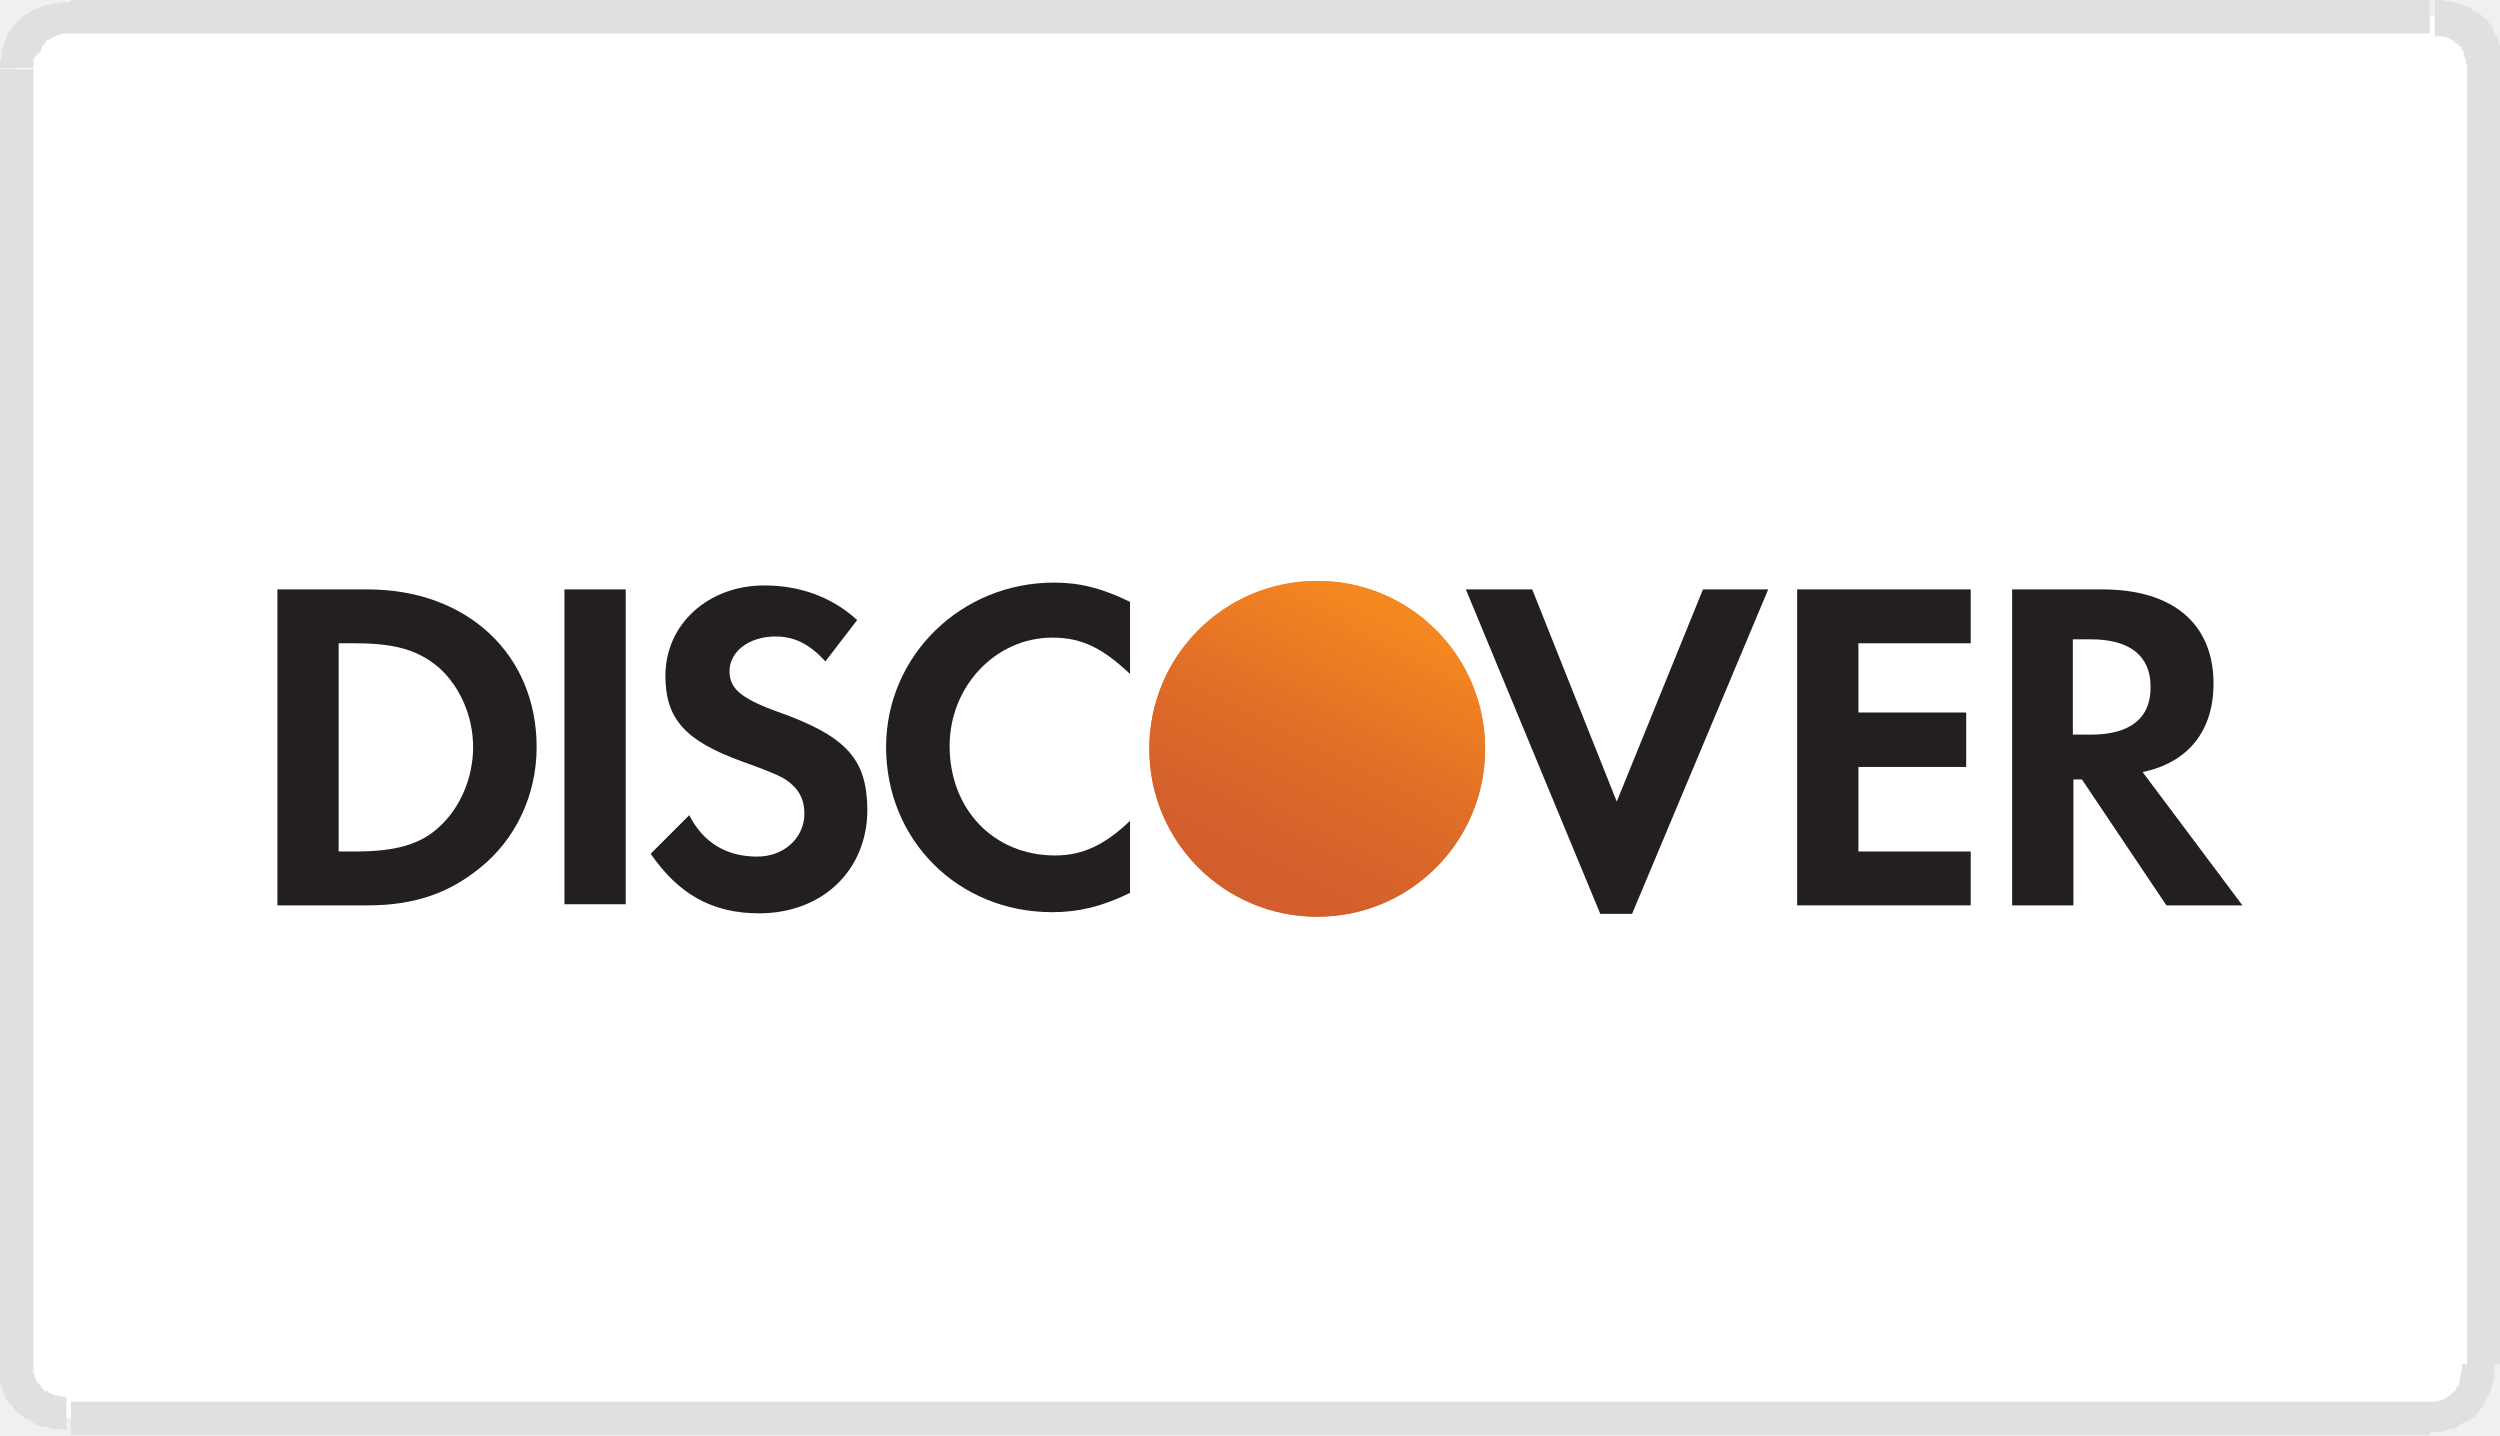
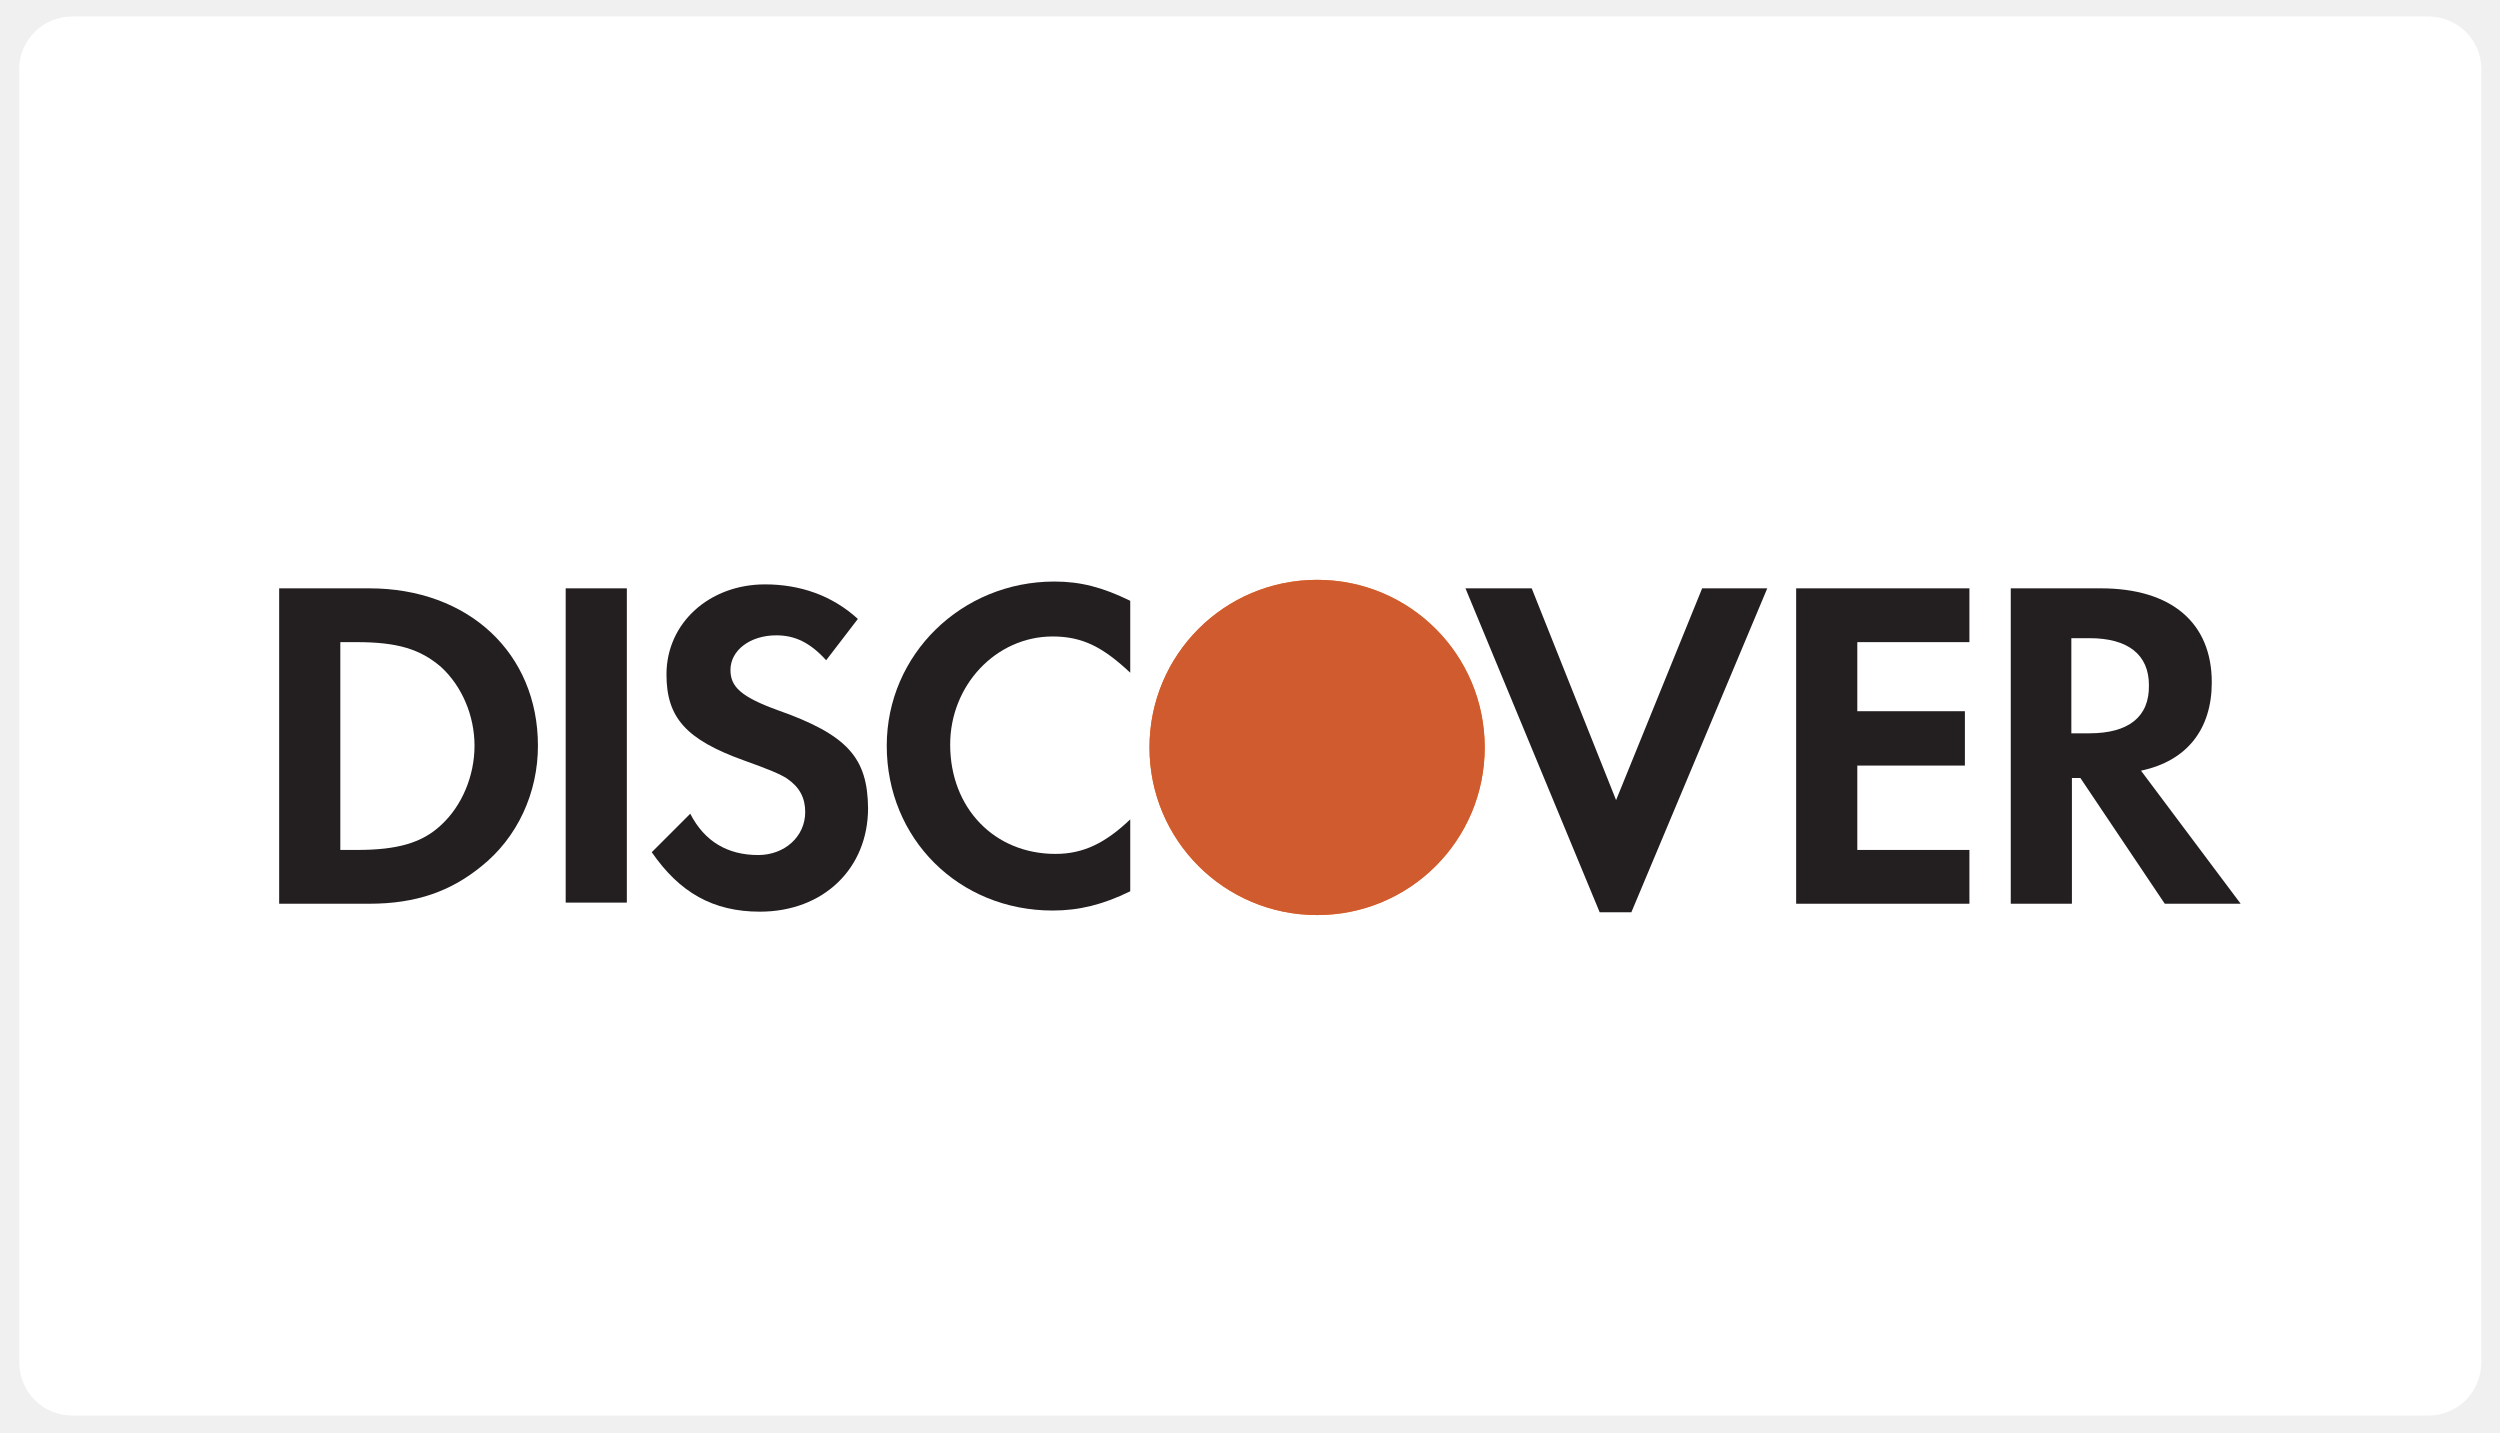
- <svg xmlns="http://www.w3.org/2000/svg" version="1.1" id="Layer_1" x="0px" y="0px" width="440.7px" height="253px" viewBox="1328.9 -45 440.7 253" style="enable-background:new 1328.9 -45 440.7 253;" xml:space="preserve">
-   <style type="text/css">
- 	.st0{fill:#FFFFFF;}
- 	.st1{fill:#E0E0E0;}
- 	.st2{fill:#231F20;}
- 	.st3{fill:url(#XMLID_2_);}
- 	.st4{fill:url(#XMLID_3_);}
- </style>
+ <svg xmlns="http://www.w3.org/2000/svg" xml:space="preserve" width="116.814mm" height="66.94mm" version="1.1" style="shape-rendering:geometricPrecision; text-rendering:geometricPrecision; image-rendering:optimizeQuality; fill-rule:evenodd; clip-rule:evenodd" viewBox="0 0 11681.34 6693.95">
+   <defs>
+     <style type="text/css">
+    
+     .fil1 {fill:none;fill-rule:nonzero}
+     .fil2 {fill:#231F20;fill-rule:nonzero}
+     .fil0 {fill:white;fill-rule:nonzero}
+     .fil4 {fill:url(#id0);fill-rule:nonzero}
+     .fil3 {fill:url(#id1);fill-rule:nonzero}
+    
+   </style>
+     <linearGradient id="id0" gradientUnits="userSpaceOnUse" x1="6469.05" y1="-846.66" x2="5675.32" y2="687.91">
+       <stop offset="0" style="stop-opacity:1; stop-color:#F58720" />
+       <stop offset="0.361" style="stop-opacity:1; stop-color:#E16F27" />
+       <stop offset="0.702" style="stop-opacity:1; stop-color:#D4602C" />
+       <stop offset="0.98" style="stop-opacity:1; stop-color:#D05B2E" />
+       <stop offset="1" style="stop-opacity:1; stop-color:#D05B2E" />
+     </linearGradient>
+     <linearGradient id="id1" gradientUnits="userSpaceOnUse" x1="6548.41" y1="-846.6" x2="5992.8" y2="0.04">
+       <stop offset="0" style="stop-opacity:1; stop-color:#F89F20" />
+       <stop offset="0.251" style="stop-opacity:1; stop-color:#F79A20" />
+       <stop offset="0.529" style="stop-opacity:1; stop-color:#F68D20" />
+       <stop offset="0.62" style="stop-opacity:1; stop-color:#F58720" />
+       <stop offset="0.722" style="stop-opacity:1; stop-color:#F48120" />
+       <stop offset="1" style="stop-opacity:1; stop-color:#F37521" />
+     </linearGradient>
+   </defs>
  <g id="Layer_x0020_1">
-     <g>
-       <path class="st0" d="M1341.4-42.1h415.8c5.4,0,9.5,4.2,9.5,9.3v228.3c0,5.4-4.2,9.5-9.5,9.5h-415.8c-5.4,0-9.5-4.2-9.5-9.5V-32.8    C1331.9-37.9,1336-42.1,1341.4-42.1z" />
-       <path id="_x31_" class="st1" d="M1757.2-39.1h-415.8V-45h415.8l0,0V-39.1z M1769.7-32.8h-5.9l0,0V-33v-0.5v-0.2l-0.2-0.2v-0.5    v-0.2l-0.2-0.2v-0.2l-0.2-0.2V-36l-0.2-0.2l-0.2-0.2v-0.2l-0.2-0.2l-0.2-0.2l-0.2-0.2l-0.2-0.2h-0.2l-0.2-0.2l-0.2-0.2l-0.2-0.2    h-0.2l-0.2-0.2h-0.2l-0.2-0.2h-0.5l-0.2-0.2h-0.2h-0.2h-0.5h-0.2h-0.5V-45h0.7h0.7l0.5,0.2h0.7l0.5,0.2h0.5l0.7,0.2l0.5,0.2    l0.5,0.2l0.5,0.2l0.5,0.2l0.5,0.5l0.5,0.2l0.5,0.2l0.5,0.5l0.5,0.5l0.5,0.2l0.2,0.5l0.5,0.5l0.2,0.5l0.2,0.5l0.2,0.5l0.5,0.5    l0.2,0.7v0.5l0.2,0.5l0.2,0.7l0.2,0.5v0.5v0.7v0.7L1769.7-32.8L1769.7-32.8z M1763.8,195.5V-32.8h5.9v228.3l0,0H1763.8z     M1757.2,208v-5.9l0,0h0.5h0.2h0.5l0.2-0.2h0.2h0.2l0.5-0.2h0.2l0.2-0.2h0.2l0.2-0.2l0.2-0.2h0.2l0.2-0.2l0.2-0.2l0.2-0.2l0.2-0.2    l0.2-0.2l0.2-0.2v-0.2l0.2-0.2l0.2-0.2v-0.2l0.2-0.2V198l0.2-0.5v-0.2V197l0.2-0.2v-0.5V196v-0.5h5.9l-0.2,0.7v0.7v0.5v0.7    l-0.2,0.5l-0.2,0.5l-0.2,0.7v0.5l-0.2,0.5l-0.5,0.5l-0.2,0.5l-0.2,0.5l-0.2,0.5l-0.5,0.5l-0.2,0.5l-0.5,0.5l-0.5,0.5l-0.5,0.2    l-0.5,0.5l-0.5,0.2l-0.5,0.2l-0.5,0.2l-0.5,0.5l-0.5,0.2h-0.5l-0.7,0.2l-0.5,0.2l-0.5,0.2h-0.7h-0.5h-0.7L1757.2,208L1757.2,208z     M1341.4,202.1h415.8v5.9h-415.8l0,0V202.1z M1328.9,195.5h5.9l0,0v0.5v0.2v0.2v0.5v0.2l0.2,0.2v0.5l0.2,0.2v0.2l0.2,0.2v0.2    l0.2,0.2l0.2,0.2l0.2,0.2l0.2,0.2v0.2l0.2,0.2l0.2,0.2l0.2,0.2h0.5l0.2,0.2l0.2,0.2h0.2l0.2,0.2h0.2l0.5,0.2h0.2h0.2l0.5,0.2h0.2    h0.2h0.5v5.9l-0.7-0.2h-0.5h-0.7h-0.5l-0.7-0.2l-0.5-0.2h-0.7l-0.5-0.2l-0.5-0.2l-0.5-0.2l-0.5-0.5l-0.5-0.2l-0.5-0.2l-0.5-0.5    l-0.5-0.2l-0.5-0.5l-0.5-0.5l-0.2-0.5l-0.5-0.2l-0.2-0.5l-0.5-0.5l-0.2-0.7l-0.2-0.5l-0.2-0.5l-0.2-0.5l-0.2-0.7v-0.5l-0.2-0.5    v-0.7l-0.2-0.5v-0.7V195.5L1328.9,195.5z M1334.8-32.8v228.3h-5.9V-32.8l0,0H1334.8z M1341.4-45v5.9l0,0h-0.5h-0.2h-0.2h-0.5h-0.2    l-0.2,0.2h-0.5l-0.2,0.2h-0.2l-0.2,0.2h-0.2l-0.2,0.2l-0.5,0.2l-0.2,0.2h-0.2l-0.2,0.2v0.2l-0.2,0.2l-0.2,0.2l-0.2,0.2l-0.2,0.2    v0.5l-0.2,0.2v0.2L1335-35v0.2l-0.2,0.2v0.5v0.2v0.2v0.5v0.2h-5.9v-0.5V-34l0.2-0.7v-0.5l0.2-0.7v-0.5l0.2-0.5l0.2-0.7l0.2-0.5    l0.2-0.5l0.2-0.5l0.5-0.5l0.2-0.5l0.5-0.5l0.2-0.5l0.5-0.2l0.5-0.5l0.5-0.5l0.5-0.2l0.5-0.5l0.5-0.2l0.5-0.2l0.5-0.2l0.5-0.2    l0.5-0.2l0.7-0.2h0.5l0.7-0.2h0.5l0.7-0.2h0.5H1341.4L1341.4-45z" />
-     </g>
-     <g>
-       <path class="st2" d="M1393.7,58.9h-15.9v55.7h15.9c8.3,0,14.4-2.2,19.8-6.6c6.4-5.1,10-13,10-21.3    C1423.5,70.4,1411.3,58.9,1393.7,58.9L1393.7,58.9z M1406.4,100.7c-3.4,3.2-7.8,4.4-14.9,4.4h-2.9V68.4h2.9    c7.1,0,11.2,1.2,14.9,4.4c3.7,3.4,5.9,8.6,5.9,13.9S1410.1,97.3,1406.4,100.7z" />
-       <rect id="XMLID_422_" x="1428.4" y="58.9" class="st2" width="10.8" height="55.5" />
-       <path id="XMLID_421_" class="st2" d="M1465.8,80.4c-6.6-2.4-8.3-4.2-8.3-7.1c0-3.4,3.4-6.1,8.1-6.1c3.2,0,5.9,1.2,8.8,4.4l5.6-7.3    c-4.6-4.2-10.3-6.1-16.4-6.1c-9.8,0-17.4,6.8-17.4,15.9c0,7.6,3.4,11.5,13.7,15.2c4.2,1.5,6.4,2.4,7.6,3.2    c2.2,1.5,3.2,3.4,3.2,5.9c0,4.4-3.7,7.6-8.3,7.6c-5.4,0-9.5-2.4-12-7.3l-6.8,6.8c4.9,7.1,10.8,10.5,19.1,10.5    c11.2,0,19.1-7.6,19.1-18.3C1481.7,88.9,1478.3,84.8,1465.8,80.4L1465.8,80.4z" />
-       <path id="XMLID_420_" class="st2" d="M1485.1,86.7c0,16.4,12.7,29.1,29.3,29.1c4.6,0,8.8-1,13.7-3.4V99.7    c-4.4,4.2-8.3,6.1-13.2,6.1c-10.8,0-18.6-8.1-18.6-19.3c0-10.5,8.1-19.1,18.1-19.1c5.4,0,9,2,13.7,6.4V61.1    c-4.9-2.4-8.8-3.4-13.4-3.4C1498.3,57.7,1485.1,70.6,1485.1,86.7z" />
-       <polygon id="XMLID_419_" class="st2" points="1613.9,96.3 1599,58.9 1587.3,58.9 1611,116.1 1616.6,116.1 1640.6,58.9     1629.1,58.9   " />
-       <polygon id="XMLID_418_" class="st2" points="1645.7,114.6 1676.3,114.6 1676.3,105.1 1656.5,105.1 1656.5,90.2 1675.5,90.2     1675.5,80.6 1656.5,80.6 1656.5,68.4 1676.3,68.4 1676.3,58.9 1645.7,58.9   " />
-       <path class="st2" d="M1719.1,75.5c0-10.5-7.1-16.6-19.6-16.6h-15.9v55.7h10.8V92.4h1.5l14.9,22.2h13.4l-17.6-23.5    C1714.7,89.4,1719.1,83.8,1719.1,75.5L1719.1,75.5z M1697.5,84.5h-3.2V67.7h3.2c6.8,0,10.5,2.9,10.5,8.3    C1708.1,81.6,1704.4,84.5,1697.5,84.5z" />
-       <linearGradient id="XMLID_2_" gradientUnits="userSpaceOnUse" x1="1576.136" y1="88.584" x2="1555.983" y2="56.895" gradientTransform="matrix(1 0 0 -1 0 152)">
-         <stop offset="0" style="stop-color:#F89F20" />
-         <stop offset="0.251" style="stop-color:#F79A20" />
-         <stop offset="0.529" style="stop-color:#F68D20" />
-         <stop offset="0.62" style="stop-color:#F58720" />
-         <stop offset="0.722" style="stop-color:#F48120" />
-         <stop offset="1" style="stop-color:#F37521" />
-       </linearGradient>
-       <circle id="XMLID_415_" class="st3" cx="1561.1" cy="87" r="29.6" />
-       <linearGradient id="XMLID_3_" gradientUnits="userSpaceOnUse" x1="1573.217" y1="88.722" x2="1543.375" y2="30.112" gradientTransform="matrix(1 0 0 -1 0 152)">
-         <stop offset="0" style="stop-color:#F58720" />
-         <stop offset="0.361" style="stop-color:#E16F27" />
-         <stop offset="0.702" style="stop-color:#D4602C" />
-         <stop offset="0.98" style="stop-color:#D05B2E" />
-         <stop offset="1" style="stop-color:#D05B2E" />
-       </linearGradient>
-       <path id="XMLID_414_" class="st4" d="M1590.7,87c0-16.4-13.2-29.6-29.6-29.6c-16.4,0-29.6,13.2-29.6,29.6s13.2,29.6,29.6,29.6    C1577.5,116.6,1590.7,103.4,1590.7,87z" />
+     <g id="_2700705861104">
+       <path class="fil0" d="M341.31 76.73l11001.37 0c142.88,0 251.35,111.13 251.35,246.06l0 6040.43c0,142.88 -111.13,251.35 -251.35,251.35l-11001.37 0c-142.88,0 -251.35,-111.13 -251.35,-251.35l0 -6040.43c0,-134.93 108.48,-246.06 251.35,-246.06z" />
+       <path id="_31" class="fil1" d="M11342.68 156.11l-11001.37 0 0 -156.11 11001.37 0 0 0 0 156.11zm330.73 166.68l-156.11 0 0 0 0 -5.29 0 -13.23 0 -5.29 -5.29 -5.29 0 -13.23 0 -5.29 -5.29 -5.29 0 -5.29 -5.29 -5.29 0 -21.17 -5.29 -5.29 -5.29 -5.29 0 -5.29 -5.29 -5.29 -5.29 -5.29 -5.29 -5.29 -5.29 -5.29 -5.3 -0.02 -5.29 -5.29 -5.29 -5.29 -5.29 -5.29 -5.3 0 -5.29 -5.29 -5.29 0 -5.29 -5.29 -13.23 0 -5.29 -5.29 -5.3 -0.01 -5.29 0 -13.23 0 -5.29 0 -13.23 0 0 -169.33 18.52 0 18.52 0 13.23 5.29 18.52 0 13.23 5.29 13.23 0 18.52 5.29 13.23 5.29 13.23 5.29 13.23 5.29 13.23 5.29 13.23 13.23 13.23 5.29 13.23 5.29 13.23 13.23 13.23 13.23 13.23 5.29 5.29 13.23 13.23 13.23 5.29 13.23 5.29 13.23 5.29 13.23 13.23 13.23 5.29 18.52 0 13.23 5.29 13.23 5.29 18.52 5.29 13.23 0 13.23 0 18.52 0 18.52 -7.93 23.82 0 0zm-156.11 6040.43l0 -6040.43 156.11 0 0 6040.43 0 0 -156.11 0zm-174.62 330.73l0 -156.1 0 0 13.23 0 5.29 0 13.23 0 5.29 -5.29 5.29 -0.01 5.29 0 13.23 -5.29 5.3 0 5.29 -5.29 5.29 0 5.29 -5.29 5.29 -5.29 5.29 0 5.29 -5.29 5.29 -5.29 5.29 -5.29 5.29 -5.29 5.29 -5.29 5.29 -5.29 0 -5.29 5.29 -5.29 5.29 -5.29 0 -5.29 5.29 -5.29 0.02 -23.83 5.29 -13.23 0 -5.29 0 -7.94 5.29 -5.29 0 -13.23 0 -7.94 0 -13.23 156.11 0 -5.29 18.52 0 18.52 0 13.23 0 18.52 -5.29 13.23 -5.29 13.23 -5.29 18.52 0 13.23 -5.29 13.23 -13.23 13.23 -5.29 13.23 -5.29 13.23 -5.29 13.23 -13.23 13.23 -5.29 13.23 -13.23 13.23 -13.23 13.23 -13.23 5.29 -13.23 13.23 -13.23 5.29 -13.23 5.29 -13.23 5.29 -13.23 13.23 -13.23 5.29 -13.24 0 -18.52 5.29 -13.23 5.29 -13.23 5.29 -18.52 0 -13.23 0 -18.52 0 -5.29 15.88 0 0zm-11001.37 -156.1l11001.37 0 0 156.1 -11001.37 0 0 0 0 -156.1zm-330.72 -174.63l156.1 0 0 0 0 13.23 0 5.29 0 5.29 0 13.23 0 5.29 5.29 5.29 0 13.23 5.29 5.29 0 5.29 5.29 5.29 0 5.29 5.29 5.29 5.29 5.29 5.29 5.29 5.29 5.29 0 5.29 5.29 5.29 5.29 5.29 5.29 5.29 13.25 0.02 5.29 5.29 5.29 5.29 5.29 0.01 5.29 5.29 5.29 0 13.23 5.29 5.29 0 5.3 0 13.23 5.29 5.29 0 5.29 0 13.23 0 0 156.1 -18.52 -5.29 -13.23 0 -18.52 0 -13.23 0 -18.52 -5.29 -13.23 -5.29 -18.52 0 -13.23 -5.29 -13.23 -5.29 -13.23 -5.29 -13.23 -13.23 -13.23 -5.29 -13.23 -5.29 -13.23 -13.23 -13.23 -5.29 -13.23 -13.23 -13.23 -13.23 -5.29 -13.23 -13.23 -5.29 -5.29 -13.23 -13.23 -13.23 -5.29 -18.52 -5.29 -13.23 -5.29 -13.23 -5.29 -13.23 -5.29 -18.52 0 -13.23 -5.29 -13.23 0 -18.52 -5.29 -13.23 0 -18.52 -0.01 -7.94 10.59 0zm156.1 -6040.43l0 6040.43 -156.1 0 0 -6040.43 0 0 156.1 0zm174.62 -322.79l0 156.1 0 0 -13.22 0.01 -5.3 0 -5.29 0 -13.23 0 -5.29 0 -5.29 5.29 -13.23 0 -5.29 5.29 -5.29 0 -5.29 5.29 -5.3 0 -5.29 5.29 -13.23 5.29 -5.29 5.29 -5.29 0.01 -5.29 5.29 0 5.29 -5.29 5.29 -5.29 5.29 -5.29 5.29 -5.29 5.29 0 13.23 -5.29 5.29 0 5.29 -26.47 21.17 0 5.29 -5.29 5.29 0 13.23 0 5.29 0 5.29 0 13.23 0 5.29 -156.1 0.01 0 -13.23 0 -13.23 5.29 -18.52 0 -13.23 5.29 -18.52 0 -13.23 5.29 -13.23 5.29 -18.52 5.29 -13.23 5.29 -13.23 5.29 -13.23 13.23 -13.23 5.29 -13.23 13.23 -13.23 5.29 -13.23 13.23 -5.29 13.23 -13.23 13.23 -13.23 13.23 -5.29 13.23 -13.23 13.23 -5.29 13.23 -5.29 13.23 -5.29 13.23 -5.29 13.23 -5.29 18.52 -5.29 13.23 0 18.52 -5.29 13.23 0 18.52 -5.29 13.23 -0.01 29.1 0 0 -10.58z" />
+       <path class="fil2" d="M1725.09 2749.02l-420.69 0 0 1473.73 420.69 0c219.6,0 381,-58.21 523.88,-174.63 169.33,-134.94 264.58,-343.96 264.58,-563.56 -0.01,-431.27 -322.8,-735.54 -788.46,-735.54l0 0zm336.02 1105.96c-89.96,84.67 -206.38,116.42 -394.23,116.42l-76.73 0 0 -971.02 76.73 0c187.85,0 296.33,31.75 394.23,116.42 97.9,89.96 156.1,227.54 156.1,367.77 0,140.23 -58.21,280.45 -156.1,370.41z" />
+       <rect id="XMLID_422_" class="fil2" x="2643.19" y="2749.02" width="285.75" height="1468.44" />
+       <path id="XMLID_421_" class="fil2" d="M3632.73 3317.88c-174.63,-63.5 -219.6,-111.13 -219.6,-187.85 0,-89.96 89.96,-161.4 214.31,-161.4 84.67,0 156.1,31.75 232.83,116.42l148.17 -193.15c-121.71,-111.13 -272.52,-161.4 -433.92,-161.4 -259.29,0 -460.38,179.92 -460.38,420.69 0,201.08 89.96,304.27 362.48,402.17 111.13,39.69 169.33,63.5 201.08,84.67 58.21,39.69 84.67,89.96 84.67,156.1 0,116.42 -97.9,201.08 -219.6,201.08 -142.88,0 -251.35,-63.5 -317.5,-193.15l-179.92 179.92c129.65,187.85 285.75,277.81 505.35,277.81 296.33,0 505.35,-201.08 505.35,-484.19 -2.63,-232.83 -92.59,-341.31 -423.32,-457.72l0 0z" />
+       <path id="XMLID_420_" class="fil2" d="M4143.38 3484.56c0,433.92 336.02,769.94 775.23,769.94 121.71,0 232.83,-26.46 362.48,-89.96l0 -336.02c-116.42,111.13 -219.6,161.4 -349.25,161.4 -285.75,0 -492.13,-214.31 -492.13,-510.65 0,-277.81 214.31,-505.35 478.9,-505.35 142.88,0 238.13,52.92 362.48,169.33l0 -336.02c-129.65,-63.5 -232.83,-89.96 -354.54,-89.96 -433.92,0 -783.17,341.31 -783.17,767.29z" />
+       <polygon id="XMLID_419_" class="fil2" points="7551.2,3738.56 7156.97,2749.02 6847.41,2749.02 7474.47,4262.44 7622.64,4262.44 8257.64,2749.02 7953.37,2749.02 " />
+       <polygon id="XMLID_418_" class="fil2" points="8392.58,4222.75 9202.2,4222.75 9202.2,3971.4 8678.33,3971.4 8678.33,3577.17 9181.03,3577.17 9181.03,3323.17 8678.33,3323.17 8678.33,3000.38 9202.2,3000.38 9202.2,2749.02 8392.58,2749.02 " />
+       <path class="fil2" d="M10334.62 3188.23c0,-277.81 -187.85,-439.21 -518.58,-439.21l-420.69 0 0 1473.73 285.75 0 0 -587.37 39.68 0 394.23 587.38 354.54 -0.01 -465.67 -621.77c214.32,-44.98 330.74,-193.15 330.74,-412.75l0 0zm-571.5 238.13l-84.67 0 0 -444.5 84.67 0c179.92,0 277.81,76.73 277.81,219.6 2.65,148.17 -95.25,224.9 -277.81,224.9z" />
+       <circle id="XMLID_415_" class="fil3" cx="6154.2" cy="3492.5" r="783.16" />
+       <path id="XMLID_414_" class="fil4" d="M6937.37 3492.5c0,-433.92 -349.25,-783.17 -783.17,-783.17 -433.92,0 -783.17,349.25 -783.17,783.17 0,433.92 349.25,783.17 783.17,783.17 433.92,0 783.17,-349.25 783.17,-783.17z" />
    </g>
  </g>
</svg>
